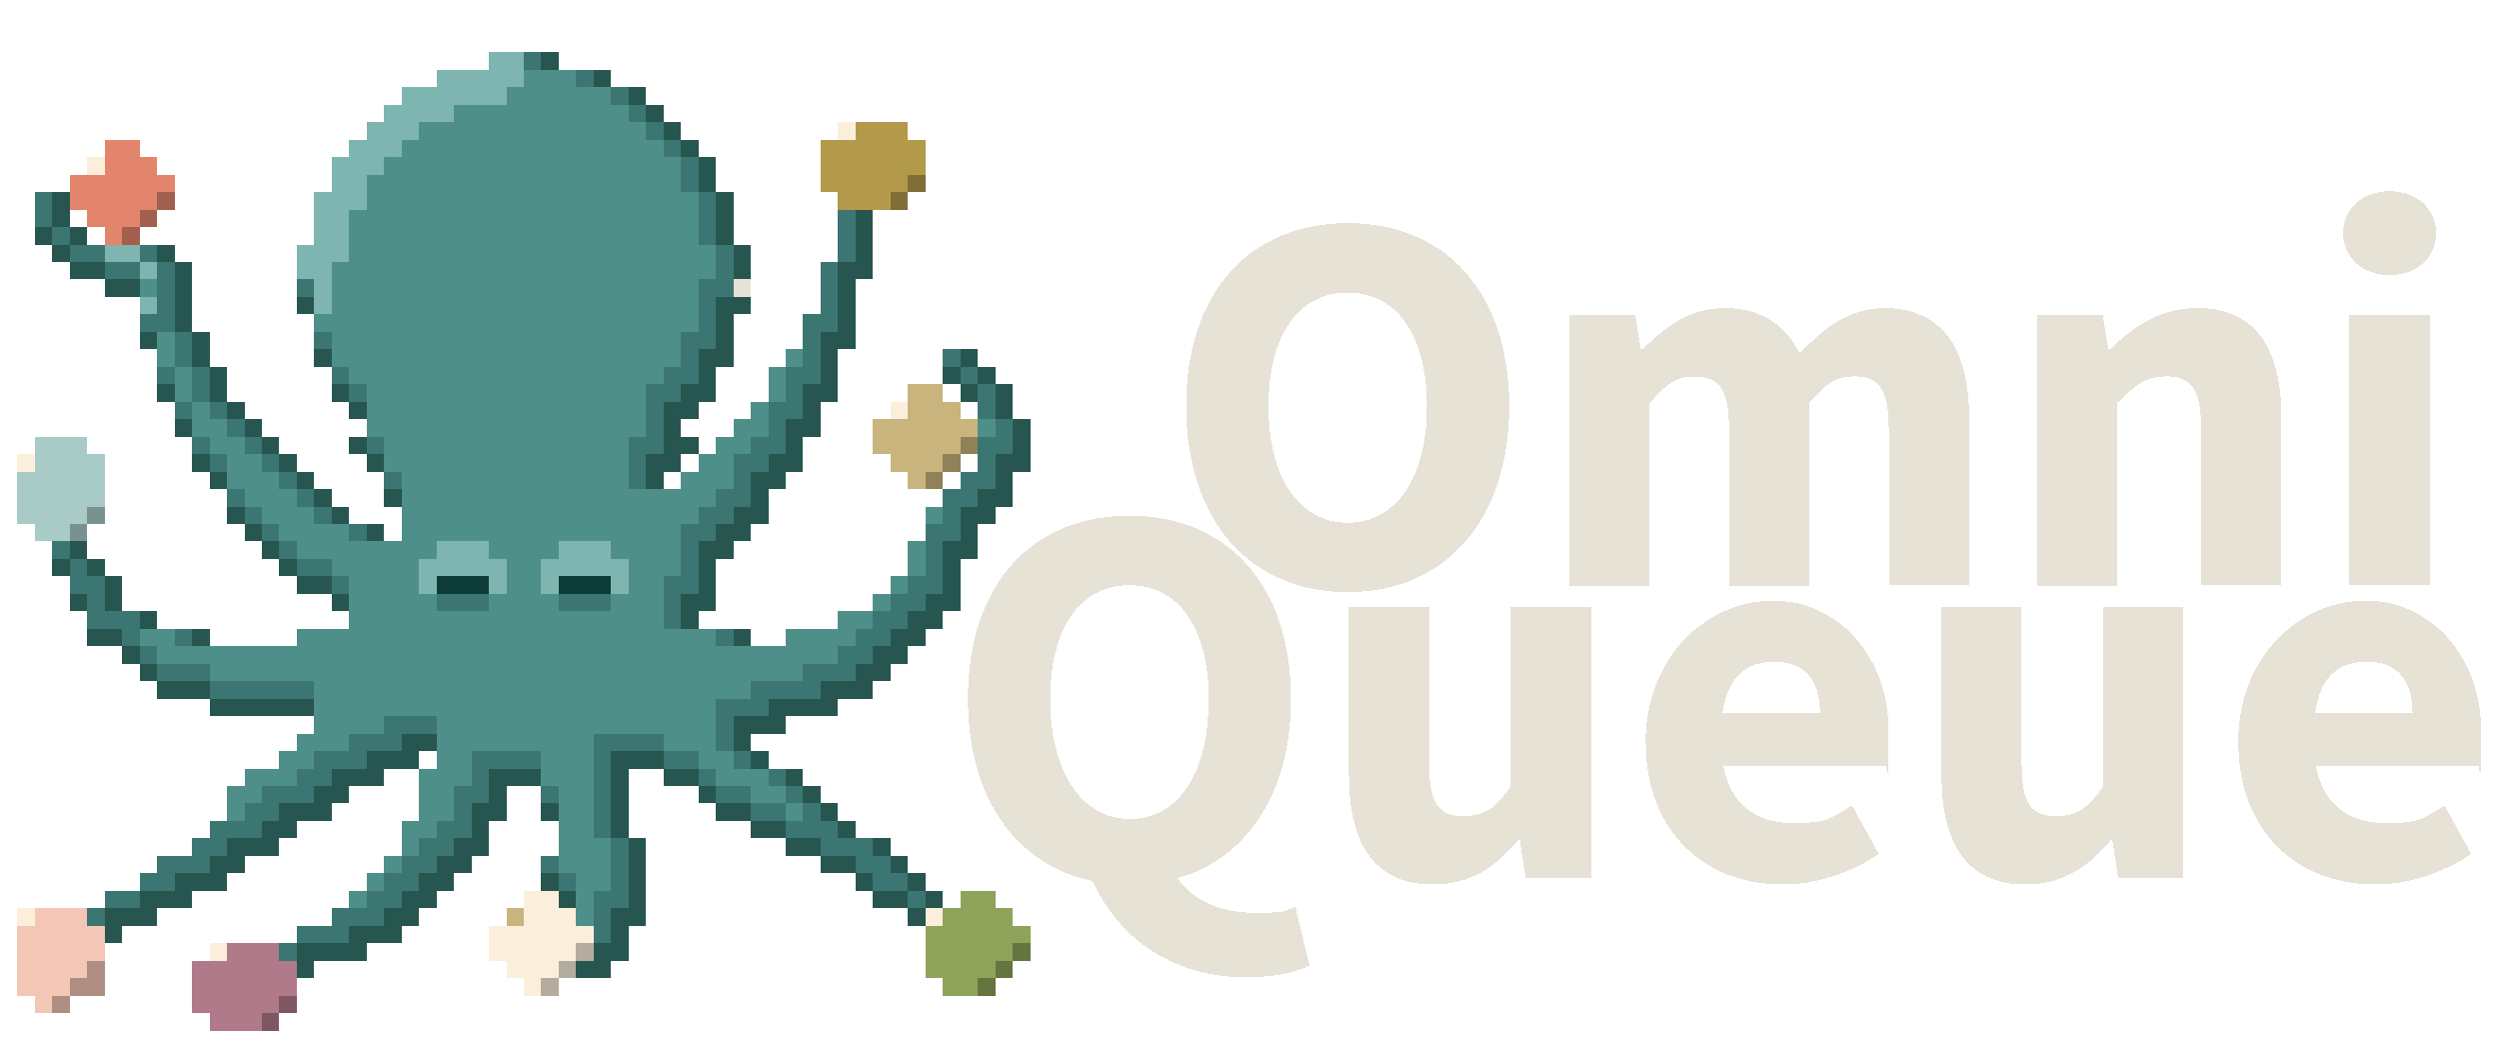
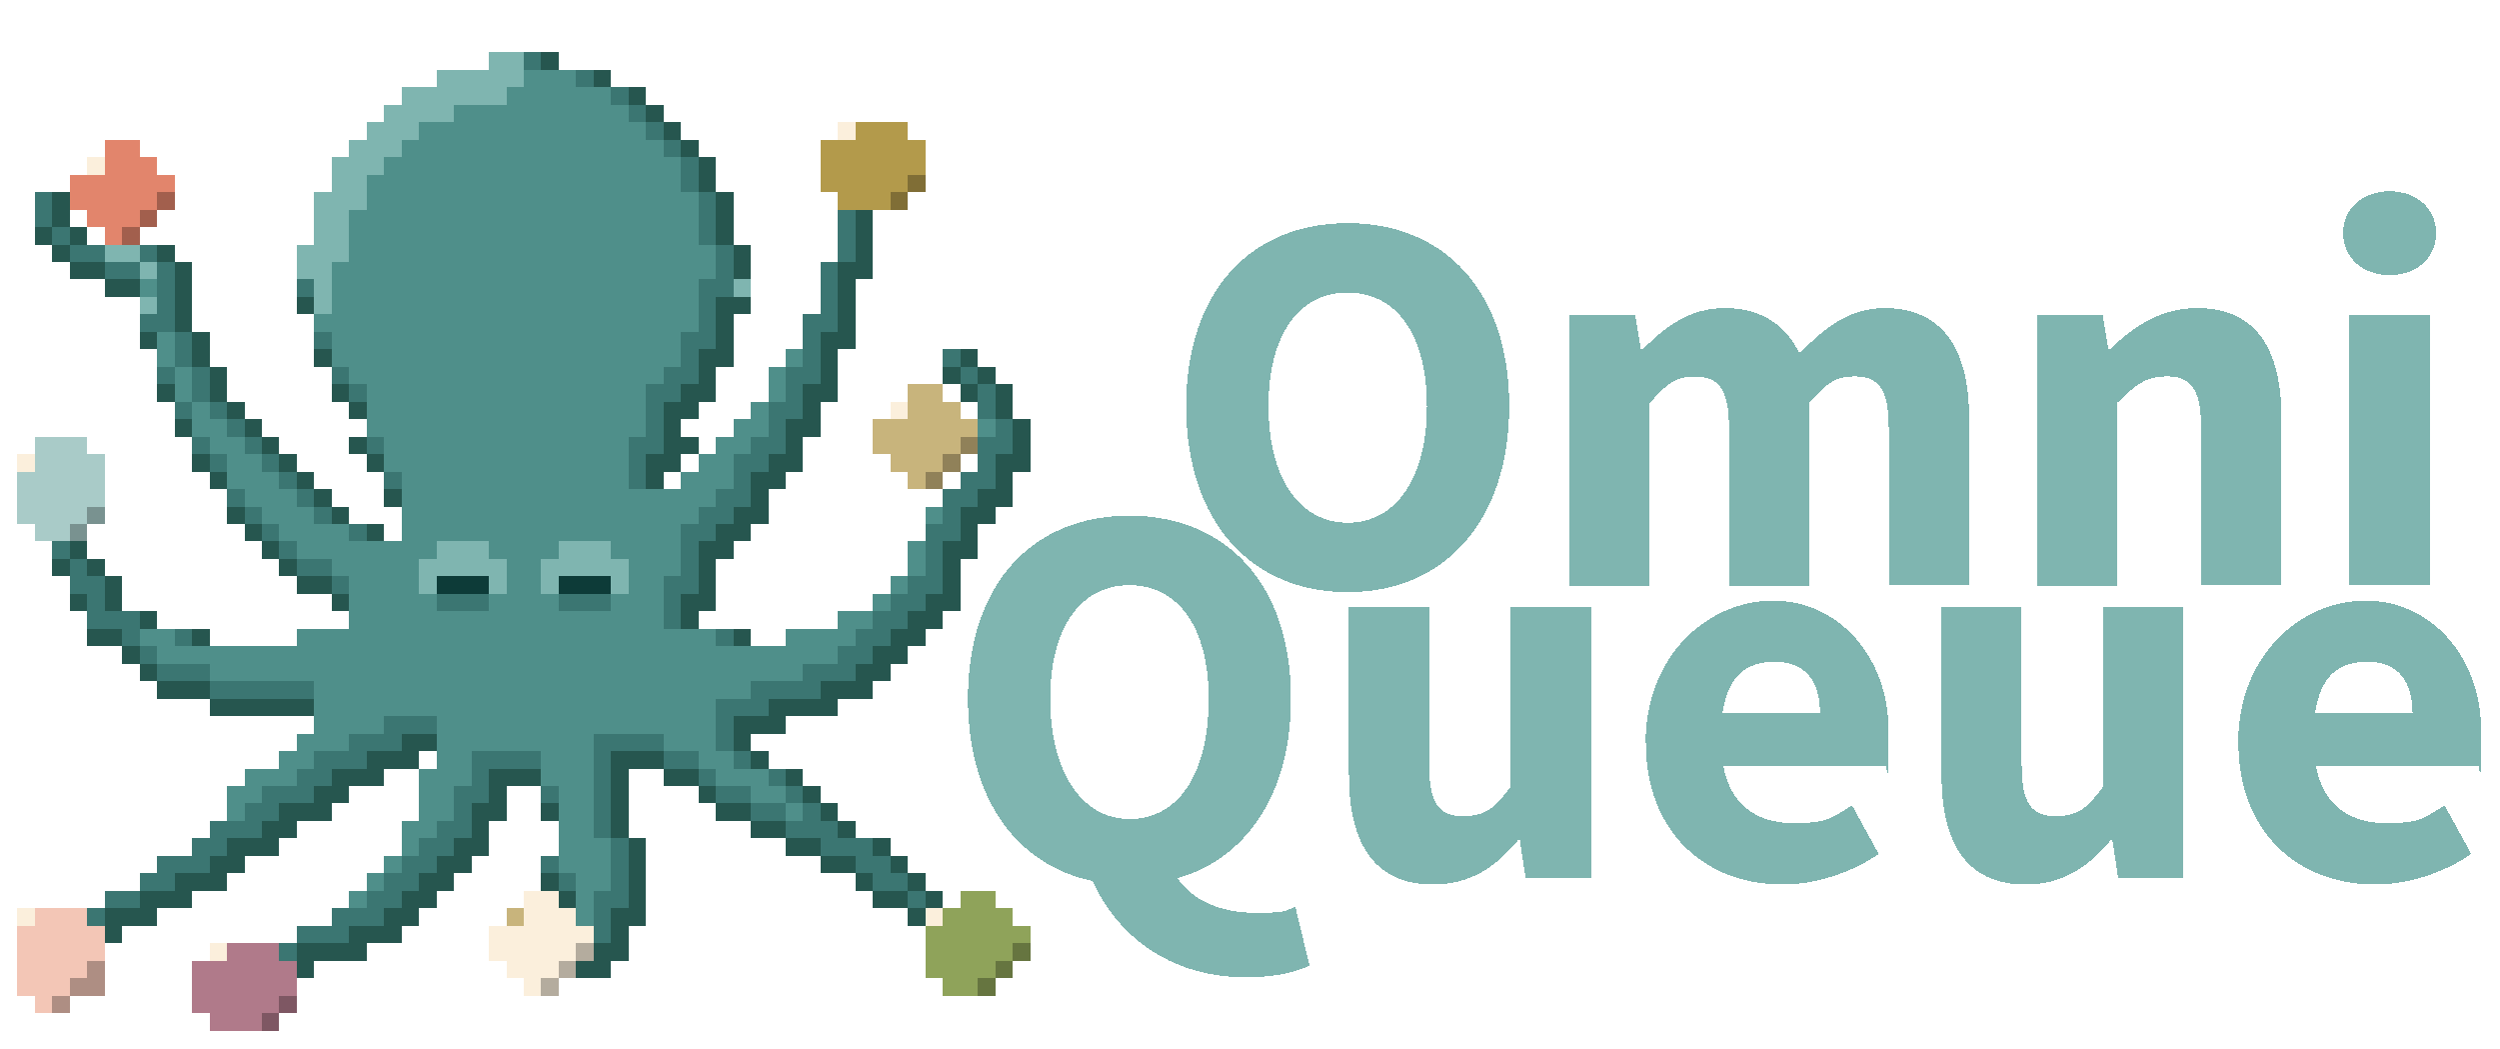
<svg xmlns="http://www.w3.org/2000/svg" version="1.1" viewBox="0 0 1145 480">
  <defs>
    <style>
      .cls-1 {
        fill: #f3c6b6;
      }

      .cls-2 {
        fill: #806e36;
      }

      .cls-3 {
        fill: #e2856c;
      }

      .cls-4 {
        fill: #908159;
      }

      .cls-5 {
        fill: #8fa35a;
      }

      .cls-6 {
        fill: #4f8f8a;
      }

      .cls-7 {
        fill: #b4ac9e;
      }

      .cls-8 {
        fill: #b07a8a;
      }

      .cls-9 {
        fill: #c8b47c;
      }

      .cls-10 {
        fill: #0d3b38;
      }

      .cls-11 {
        fill: #7fb5b0;
      }

      .cls-12 {
        fill: #b39a4b;
      }

      .cls-13 {
        fill: #a9cbc8;
      }

      .cls-14 {
        fill: #26564f;
      }

      .cls-15 {
        fill: #fbefdc;
      }

      .cls-16 {
        fill: #7e5763;
      }

      .cls-17 {
        fill: #667540;
      }

      .cls-18 {
        fill: #799290;
      }

      .cls-19 {
        fill: #a25f4d;
      }

      .cls-20 {
        fill: #3b7672;
      }

      .cls-21 {
-         fill: #e6e2d6;
+         fill: #7fb5b0;
      }

      .cls-22 {
        fill: #4f8f8a;
      }

      .cls-23 {
        fill: #ae8e83;
      }
    </style>
  </defs>
  <g>
    <g id="Layer_1" shape-rendering="crispEdges">
      <rect class="cls-11" x="224" y="24" width="16" height="8" />
      <rect class="cls-20" x="240" y="24" width="8" height="8" />
      <rect class="cls-14" x="248" y="24" width="8" height="8" />
      <rect class="cls-11" x="200" y="32" width="40" height="8" />
      <rect class="cls-6" x="240" y="32" width="24" height="8" />
      <rect class="cls-20" x="264" y="32" width="8" height="8" />
      <rect class="cls-14" x="272" y="32" width="8" height="8" />
      <rect class="cls-11" x="184" y="40" width="48" height="8" />
      <rect class="cls-6" x="232" y="40" width="48" height="8" />
      <rect class="cls-20" x="280" y="40" width="8" height="8" />
      <rect class="cls-14" x="288" y="40" width="8" height="8" />
      <rect class="cls-11" x="176" y="48" width="32" height="8" />
      <rect class="cls-6" x="208" y="48" width="80" height="8" />
      <rect class="cls-20" x="288" y="48" width="8" height="8" />
      <rect class="cls-14" x="296" y="48" width="8" height="8" />
      <rect class="cls-11" x="168" y="56" width="24" height="8" />
      <rect class="cls-6" x="192" y="56" width="104" height="8" />
      <rect class="cls-20" x="296" y="56" width="8" height="8" />
      <rect class="cls-14" x="304" y="56" width="8" height="8" />
      <rect class="cls-15" x="384" y="56" width="8" height="8" />
      <rect class="cls-12" x="392" y="56" width="24" height="8" />
      <rect class="cls-3" x="48" y="64" width="16" height="8" />
      <rect class="cls-11" x="160" y="64" width="24" height="8" />
      <rect class="cls-6" x="184" y="64" width="120" height="8" />
      <rect class="cls-20" x="304" y="64" width="8" height="8" />
      <rect class="cls-14" x="312" y="64" width="8" height="8" />
      <rect class="cls-12" x="376" y="64" width="48" height="8" />
      <rect class="cls-15" x="40" y="72" width="8" height="8" />
      <rect class="cls-3" x="48" y="72" width="24" height="8" />
      <rect class="cls-11" x="152" y="72" width="24" height="8" />
      <rect class="cls-6" x="176" y="72" width="136" height="8" />
      <rect class="cls-20" x="312" y="72" width="8" height="8" />
      <rect class="cls-14" x="320" y="72" width="8" height="8" />
      <rect class="cls-12" x="376" y="72" width="48" height="8" />
      <rect class="cls-3" x="32" y="80" width="48" height="8" />
      <rect class="cls-11" x="152" y="80" width="16" height="8" />
      <rect class="cls-6" x="168" y="80" width="144" height="8" />
      <rect class="cls-20" x="312" y="80" width="8" height="8" />
      <rect class="cls-14" x="320" y="80" width="8" height="8" />
      <rect class="cls-12" x="376" y="80" width="40" height="8" />
      <rect class="cls-2" x="416" y="80" width="8" height="8" />
      <rect class="cls-20" x="16" y="88" width="8" height="8" />
      <rect class="cls-14" x="24" y="88" width="8" height="8" />
      <rect class="cls-3" x="32" y="88" width="40" height="8" />
      <rect class="cls-19" x="72" y="88" width="8" height="8" />
      <rect class="cls-11" x="144" y="88" width="24" height="8" />
      <rect class="cls-6" x="168" y="88" width="152" height="8" />
      <rect class="cls-20" x="320" y="88" width="8" height="8" />
      <rect class="cls-14" x="328" y="88" width="8" height="8" />
      <rect class="cls-12" x="384" y="88" width="24" height="8" />
      <rect class="cls-2" x="408" y="88" width="8" height="8" />
      <rect class="cls-20" x="16" y="96" width="8" height="8" />
      <rect class="cls-14" x="24" y="96" width="8" height="8" />
      <rect class="cls-3" x="40" y="96" width="24" height="8" />
      <rect class="cls-19" x="64" y="96" width="8" height="8" />
      <rect class="cls-11" x="144" y="96" width="16" height="8" />
      <rect class="cls-6" x="160" y="96" width="160" height="8" />
      <rect class="cls-20" x="320" y="96" width="8" height="8" />
      <rect class="cls-14" x="328" y="96" width="8" height="8" />
      <rect class="cls-20" x="384" y="96" width="8" height="8" />
      <rect class="cls-14" x="392" y="96" width="8" height="8" />
      <rect class="cls-14" x="16" y="104" width="8" height="8" />
      <rect class="cls-20" x="24" y="104" width="8" height="8" />
      <rect class="cls-14" x="32" y="104" width="8" height="8" />
      <rect class="cls-3" x="48" y="104" width="8" height="8" />
      <rect class="cls-19" x="56" y="104" width="8" height="8" />
      <rect class="cls-11" x="144" y="104" width="16" height="8" />
      <rect class="cls-6" x="160" y="104" width="160" height="8" />
      <rect class="cls-20" x="320" y="104" width="8" height="8" />
      <rect class="cls-14" x="328" y="104" width="8" height="8" />
      <rect class="cls-20" x="384" y="104" width="8" height="8" />
      <rect class="cls-14" x="392" y="104" width="8" height="8" />
      <rect class="cls-14" x="24" y="112" width="8" height="8" />
      <rect class="cls-20" x="32" y="112" width="16" height="8" />
      <rect class="cls-11" x="48" y="112" width="16" height="8" />
      <rect class="cls-20" x="64" y="112" width="8" height="8" />
      <rect class="cls-14" x="72" y="112" width="8" height="8" />
      <rect class="cls-11" x="136" y="112" width="24" height="8" />
      <rect class="cls-22" x="160" y="112" width="168" height="8" />
      <rect class="cls-20" x="328" y="112" width="8" height="8" />
      <rect class="cls-14" x="336" y="112" width="8" height="8" />
      <rect class="cls-20" x="384" y="112" width="8" height="8" />
      <rect class="cls-14" x="392" y="112" width="8" height="8" />
      <rect class="cls-14" x="32" y="120" width="16" height="8" />
      <rect class="cls-20" x="48" y="120" width="16" height="8" />
      <rect class="cls-11" x="64" y="120" width="8" height="8" />
      <rect class="cls-20" x="72" y="120" width="8" height="8" />
      <rect class="cls-14" x="80" y="120" width="8" height="8" />
      <rect class="cls-11" x="136" y="120" width="16" height="8" />
      <rect class="cls-6" x="152" y="120" width="176" height="8" />
      <rect class="cls-20" x="328" y="120" width="8" height="8" />
      <rect class="cls-14" x="336" y="120" width="8" height="8" />
      <rect class="cls-20" x="376" y="120" width="8" height="8" />
      <rect class="cls-14" x="384" y="120" width="16" height="8" />
      <rect class="cls-14" x="48" y="128" width="16" height="8" />
      <rect class="cls-6" x="64" y="128" width="8" height="8" />
      <rect class="cls-20" x="72" y="128" width="8" height="8" />
      <rect class="cls-14" x="80" y="128" width="8" height="8" />
      <rect class="cls-20" x="136" y="128" width="8" height="8" />
      <rect class="cls-11" x="144" y="128" width="8" height="8" />
      <rect class="cls-6" x="152" y="128" width="168" height="8" />
      <rect class="cls-20" x="320" y="128" width="16" height="8" />
      <rect class="cls-21" x="336" y="128" width="8" height="8" />
      <rect class="cls-20" x="376" y="128" width="8" height="8" />
      <rect class="cls-14" x="384" y="128" width="8" height="8" />
      <rect class="cls-11" x="64" y="136" width="8" height="8" />
      <rect class="cls-20" x="72" y="136" width="8" height="8" />
      <rect class="cls-14" x="80" y="136" width="8" height="8" />
      <rect class="cls-14" x="136" y="136" width="8" height="8" />
      <rect class="cls-11" x="144" y="136" width="8" height="8" />
      <rect class="cls-6" x="152" y="136" width="168" height="8" />
      <rect class="cls-20" x="320" y="136" width="8" height="8" />
      <rect class="cls-14" x="328" y="136" width="16" height="8" />
      <rect class="cls-20" x="376" y="136" width="8" height="8" />
      <rect class="cls-14" x="384" y="136" width="8" height="8" />
      <rect class="cls-20" x="64" y="144" width="16" height="8" />
      <rect class="cls-14" x="80" y="144" width="8" height="8" />
      <rect class="cls-6" x="144" y="144" width="176" height="8" />
      <rect class="cls-20" x="320" y="144" width="8" height="8" />
      <rect class="cls-14" x="328" y="144" width="8" height="8" />
      <rect class="cls-20" x="368" y="144" width="16" height="8" />
      <rect class="cls-14" x="384" y="144" width="8" height="8" />
      <rect class="cls-14" x="64" y="152" width="8" height="8" />
      <rect class="cls-6" x="72" y="152" width="8" height="8" />
      <rect class="cls-20" x="80" y="152" width="8" height="8" />
      <rect class="cls-14" x="88" y="152" width="8" height="8" />
      <rect class="cls-20" x="144" y="152" width="8" height="8" />
      <rect class="cls-6" x="152" y="152" width="160" height="8" />
      <rect class="cls-20" x="312" y="152" width="16" height="8" />
      <rect class="cls-14" x="328" y="152" width="8" height="8" />
      <rect class="cls-20" x="368" y="152" width="8" height="8" />
      <rect class="cls-14" x="376" y="152" width="16" height="8" />
      <rect class="cls-6" x="72" y="160" width="8" height="8" />
      <rect class="cls-20" x="80" y="160" width="8" height="8" />
      <rect class="cls-14" x="88" y="160" width="8" height="8" />
      <rect class="cls-14" x="144" y="160" width="8" height="8" />
      <rect class="cls-6" x="152" y="160" width="160" height="8" />
      <rect class="cls-20" x="312" y="160" width="8" height="8" />
      <rect class="cls-14" x="320" y="160" width="16" height="8" />
      <rect class="cls-6" x="360" y="160" width="8" height="8" />
      <rect class="cls-20" x="368" y="160" width="8" height="8" />
      <rect class="cls-14" x="376" y="160" width="8" height="8" />
      <rect class="cls-20" x="432" y="160" width="8" height="8" />
      <rect class="cls-14" x="440" y="160" width="8" height="8" />
      <rect class="cls-20" x="72" y="168" width="8" height="8" />
      <rect class="cls-6" x="80" y="168" width="8" height="8" />
      <rect class="cls-20" x="88" y="168" width="8" height="8" />
      <rect class="cls-14" x="96" y="168" width="8" height="8" />
      <rect class="cls-20" x="152" y="168" width="8" height="8" />
      <rect class="cls-6" x="160" y="168" width="144" height="8" />
      <rect class="cls-20" x="304" y="168" width="16" height="8" />
      <rect class="cls-14" x="320" y="168" width="8" height="8" />
      <rect class="cls-6" x="352" y="168" width="8" height="8" />
      <rect class="cls-20" x="360" y="168" width="16" height="8" />
      <rect class="cls-14" x="376" y="168" width="8" height="8" />
      <rect class="cls-14" x="432" y="168" width="8" height="8" />
      <rect class="cls-20" x="440" y="168" width="8" height="8" />
      <rect class="cls-14" x="448" y="168" width="8" height="8" />
      <rect class="cls-14" x="72" y="176" width="8" height="8" />
      <rect class="cls-6" x="80" y="176" width="8" height="8" />
      <rect class="cls-20" x="88" y="176" width="8" height="8" />
      <rect class="cls-14" x="96" y="176" width="8" height="8" />
      <rect class="cls-14" x="152" y="176" width="8" height="8" />
      <rect class="cls-20" x="160" y="176" width="8" height="8" />
      <rect class="cls-6" x="168" y="176" width="128" height="8" />
      <rect class="cls-20" x="296" y="176" width="16" height="8" />
      <rect class="cls-14" x="312" y="176" width="16" height="8" />
      <rect class="cls-6" x="352" y="176" width="8" height="8" />
      <rect class="cls-20" x="360" y="176" width="8" height="8" />
      <rect class="cls-14" x="368" y="176" width="16" height="8" />
      <rect class="cls-9" x="416" y="176" width="16" height="8" />
      <rect class="cls-14" x="440" y="176" width="8" height="8" />
      <rect class="cls-20" x="448" y="176" width="8" height="8" />
      <rect class="cls-14" x="456" y="176" width="8" height="8" />
      <rect class="cls-20" x="80" y="184" width="8" height="8" />
      <rect class="cls-6" x="88" y="184" width="8" height="8" />
      <rect class="cls-20" x="96" y="184" width="8" height="8" />
      <rect class="cls-14" x="104" y="184" width="8" height="8" />
      <rect class="cls-14" x="160" y="184" width="8" height="8" />
      <rect class="cls-6" x="168" y="184" width="128" height="8" />
      <rect class="cls-20" x="296" y="184" width="8" height="8" />
      <rect class="cls-14" x="304" y="184" width="16" height="8" />
      <rect class="cls-6" x="344" y="184" width="8" height="8" />
      <rect class="cls-20" x="352" y="184" width="16" height="8" />
      <rect class="cls-14" x="368" y="184" width="8" height="8" />
      <rect class="cls-15" x="408" y="184" width="8" height="8" />
      <rect class="cls-9" x="416" y="184" width="24" height="8" />
      <rect class="cls-20" x="448" y="184" width="8" height="8" />
      <rect class="cls-14" x="456" y="184" width="8" height="8" />
      <rect class="cls-14" x="80" y="192" width="8" height="8" />
      <rect class="cls-6" x="88" y="192" width="16" height="8" />
      <rect class="cls-20" x="104" y="192" width="8" height="8" />
      <rect class="cls-14" x="112" y="192" width="8" height="8" />
      <rect class="cls-6" x="168" y="192" width="128" height="8" />
      <rect class="cls-20" x="296" y="192" width="8" height="8" />
      <rect class="cls-14" x="304" y="192" width="8" height="8" />
      <rect class="cls-6" x="336" y="192" width="16" height="8" />
      <rect class="cls-20" x="352" y="192" width="8" height="8" />
      <rect class="cls-14" x="360" y="192" width="16" height="8" />
      <rect class="cls-9" x="400" y="192" width="48" height="8" />
      <rect class="cls-6" x="448" y="192" width="8" height="8" />
      <rect class="cls-20" x="456" y="192" width="8" height="8" />
      <rect class="cls-14" x="464" y="192" width="8" height="8" />
      <rect class="cls-13" x="16" y="200" width="24" height="8" />
      <rect class="cls-20" x="88" y="200" width="8" height="8" />
      <rect class="cls-6" x="96" y="200" width="16" height="8" />
      <rect class="cls-20" x="112" y="200" width="8" height="8" />
      <rect class="cls-14" x="120" y="200" width="8" height="8" />
      <rect class="cls-14" x="160" y="200" width="8" height="8" />
      <rect class="cls-20" x="168" y="200" width="8" height="8" />
      <rect class="cls-6" x="176" y="200" width="112" height="8" />
      <rect class="cls-20" x="288" y="200" width="16" height="8" />
      <rect class="cls-14" x="304" y="200" width="16" height="8" />
      <rect class="cls-6" x="328" y="200" width="16" height="8" />
      <rect class="cls-20" x="344" y="200" width="16" height="8" />
      <rect class="cls-14" x="360" y="200" width="8" height="8" />
      <rect class="cls-9" x="400" y="200" width="40" height="8" />
      <rect class="cls-4" x="440" y="200" width="8" height="8" />
      <rect class="cls-20" x="448" y="200" width="16" height="8" />
      <rect class="cls-14" x="464" y="200" width="8" height="8" />
      <rect class="cls-15" x="8" y="208" width="8" height="8" />
      <rect class="cls-13" x="16" y="208" width="32" height="8" />
      <rect class="cls-14" x="88" y="208" width="8" height="8" />
      <rect class="cls-20" x="96" y="208" width="8" height="8" />
      <rect class="cls-6" x="104" y="208" width="16" height="8" />
      <rect class="cls-20" x="120" y="208" width="8" height="8" />
      <rect class="cls-14" x="128" y="208" width="8" height="8" />
      <rect class="cls-14" x="168" y="208" width="8" height="8" />
      <rect class="cls-6" x="176" y="208" width="112" height="8" />
      <rect class="cls-20" x="288" y="208" width="8" height="8" />
      <rect class="cls-14" x="296" y="208" width="16" height="8" />
      <rect class="cls-6" x="320" y="208" width="16" height="8" />
      <rect class="cls-20" x="336" y="208" width="16" height="8" />
      <rect class="cls-14" x="352" y="208" width="16" height="8" />
      <rect class="cls-9" x="408" y="208" width="24" height="8" />
      <rect class="cls-4" x="432" y="208" width="8" height="8" />
      <rect class="cls-20" x="448" y="208" width="8" height="8" />
      <rect class="cls-14" x="456" y="208" width="16" height="8" />
      <rect class="cls-13" x="8" y="216" width="40" height="8" />
      <rect class="cls-14" x="96" y="216" width="8" height="8" />
      <rect class="cls-6" x="104" y="216" width="24" height="8" />
      <rect class="cls-20" x="128" y="216" width="8" height="8" />
      <rect class="cls-14" x="136" y="216" width="8" height="8" />
      <rect class="cls-20" x="176" y="216" width="8" height="8" />
      <rect class="cls-6" x="184" y="216" width="104" height="8" />
      <rect class="cls-20" x="288" y="216" width="8" height="8" />
      <rect class="cls-14" x="296" y="216" width="8" height="8" />
      <rect class="cls-6" x="312" y="216" width="24" height="8" />
      <rect class="cls-20" x="336" y="216" width="8" height="8" />
      <rect class="cls-14" x="344" y="216" width="16" height="8" />
      <rect class="cls-9" x="416" y="216" width="8" height="8" />
      <rect class="cls-4" x="424" y="216" width="8" height="8" />
      <rect class="cls-20" x="440" y="216" width="16" height="8" />
      <rect class="cls-14" x="456" y="216" width="8" height="8" />
      <rect class="cls-13" x="8" y="224" width="40" height="8" />
      <rect class="cls-20" x="104" y="224" width="8" height="8" />
      <rect class="cls-6" x="112" y="224" width="24" height="8" />
      <rect class="cls-20" x="136" y="224" width="8" height="8" />
      <rect class="cls-14" x="144" y="224" width="8" height="8" />
      <rect class="cls-14" x="176" y="224" width="8" height="8" />
      <rect class="cls-6" x="184" y="224" width="144" height="8" />
      <rect class="cls-20" x="328" y="224" width="16" height="8" />
      <rect class="cls-14" x="344" y="224" width="8" height="8" />
      <rect class="cls-20" x="432" y="224" width="16" height="8" />
      <rect class="cls-14" x="448" y="224" width="16" height="8" />
      <rect class="cls-13" x="8" y="232" width="32" height="8" />
      <rect class="cls-18" x="40" y="232" width="8" height="8" />
      <rect class="cls-14" x="104" y="232" width="8" height="8" />
      <rect class="cls-20" x="112" y="232" width="8" height="8" />
      <rect class="cls-6" x="120" y="232" width="24" height="8" />
      <rect class="cls-20" x="144" y="232" width="8" height="8" />
      <rect class="cls-14" x="152" y="232" width="8" height="8" />
      <rect class="cls-6" x="184" y="232" width="136" height="8" />
      <rect class="cls-20" x="320" y="232" width="16" height="8" />
      <rect class="cls-14" x="336" y="232" width="16" height="8" />
      <rect class="cls-6" x="424" y="232" width="8" height="8" />
      <rect class="cls-20" x="432" y="232" width="8" height="8" />
      <rect class="cls-14" x="440" y="232" width="16" height="8" />
      <rect class="cls-13" x="16" y="240" width="16" height="8" />
      <rect class="cls-18" x="32" y="240" width="8" height="8" />
      <rect class="cls-14" x="112" y="240" width="8" height="8" />
      <rect class="cls-20" x="120" y="240" width="8" height="8" />
      <rect class="cls-6" x="128" y="240" width="32" height="8" />
      <rect class="cls-20" x="160" y="240" width="8" height="8" />
      <rect class="cls-14" x="168" y="240" width="8" height="8" />
      <rect class="cls-6" x="184" y="240" width="128" height="8" />
      <rect class="cls-20" x="312" y="240" width="16" height="8" />
      <rect class="cls-14" x="328" y="240" width="16" height="8" />
      <rect class="cls-20" x="424" y="240" width="16" height="8" />
      <rect class="cls-14" x="440" y="240" width="8" height="8" />
      <rect class="cls-20" x="24" y="248" width="8" height="8" />
      <rect class="cls-14" x="32" y="248" width="8" height="8" />
      <rect class="cls-14" x="120" y="248" width="8" height="8" />
      <rect class="cls-20" x="128" y="248" width="8" height="8" />
      <rect class="cls-6" x="136" y="248" width="64" height="8" />
      <rect class="cls-11" x="200" y="248" width="24" height="8" />
      <rect class="cls-6" x="224" y="248" width="32" height="8" />
      <rect class="cls-11" x="256" y="248" width="24" height="8" />
      <rect class="cls-6" x="280" y="248" width="32" height="8" />
      <rect class="cls-20" x="312" y="248" width="8" height="8" />
      <rect class="cls-14" x="320" y="248" width="16" height="8" />
      <rect class="cls-6" x="416" y="248" width="8" height="8" />
      <rect class="cls-20" x="424" y="248" width="8" height="8" />
      <rect class="cls-14" x="432" y="248" width="16" height="8" />
      <rect class="cls-14" x="24" y="256" width="8" height="8" />
      <rect class="cls-20" x="32" y="256" width="8" height="8" />
      <rect class="cls-14" x="40" y="256" width="8" height="8" />
      <rect class="cls-14" x="128" y="256" width="8" height="8" />
      <rect class="cls-20" x="136" y="256" width="16" height="8" />
      <rect class="cls-6" x="152" y="256" width="40" height="8" />
      <rect class="cls-11" x="192" y="256" width="40" height="8" />
      <rect class="cls-6" x="232" y="256" width="16" height="8" />
      <rect class="cls-11" x="248" y="256" width="40" height="8" />
      <rect class="cls-6" x="288" y="256" width="24" height="8" />
      <rect class="cls-20" x="312" y="256" width="8" height="8" />
      <rect class="cls-14" x="320" y="256" width="8" height="8" />
      <rect class="cls-6" x="416" y="256" width="8" height="8" />
      <rect class="cls-20" x="424" y="256" width="8" height="8" />
      <rect class="cls-14" x="432" y="256" width="8" height="8" />
      <rect class="cls-20" x="32" y="264" width="16" height="8" />
      <rect class="cls-14" x="48" y="264" width="8" height="8" />
      <rect class="cls-14" x="136" y="264" width="16" height="8" />
      <rect class="cls-20" x="152" y="264" width="8" height="8" />
      <rect class="cls-6" x="160" y="264" width="32" height="8" />
      <rect class="cls-11" x="192" y="264" width="8" height="8" />
      <rect class="cls-10" x="200" y="264" width="24" height="8" />
      <rect class="cls-11" x="224" y="264" width="8" height="8" />
      <rect class="cls-6" x="232" y="264" width="16" height="8" />
      <rect class="cls-11" x="248" y="264" width="8" height="8" />
      <rect class="cls-10" x="256" y="264" width="24" height="8" />
      <rect class="cls-11" x="280" y="264" width="8" height="8" />
      <rect class="cls-6" x="288" y="264" width="16" height="8" />
      <rect class="cls-20" x="304" y="264" width="16" height="8" />
      <rect class="cls-14" x="320" y="264" width="8" height="8" />
      <rect class="cls-6" x="408" y="264" width="8" height="8" />
      <rect class="cls-20" x="416" y="264" width="16" height="8" />
      <rect class="cls-14" x="432" y="264" width="8" height="8" />
      <rect class="cls-14" x="32" y="272" width="8" height="8" />
      <rect class="cls-20" x="40" y="272" width="8" height="8" />
      <rect class="cls-14" x="48" y="272" width="8" height="8" />
      <rect class="cls-14" x="152" y="272" width="8" height="8" />
      <rect class="cls-6" x="160" y="272" width="40" height="8" />
      <rect class="cls-20" x="200" y="272" width="24" height="8" />
      <rect class="cls-6" x="224" y="272" width="32" height="8" />
      <rect class="cls-20" x="256" y="272" width="24" height="8" />
      <rect class="cls-6" x="280" y="272" width="24" height="8" />
      <rect class="cls-20" x="304" y="272" width="8" height="8" />
      <rect class="cls-14" x="312" y="272" width="16" height="8" />
      <rect class="cls-6" x="400" y="272" width="8" height="8" />
      <rect class="cls-20" x="408" y="272" width="16" height="8" />
      <rect class="cls-14" x="424" y="272" width="16" height="8" />
      <rect class="cls-20" x="40" y="280" width="24" height="8" />
      <rect class="cls-14" x="64" y="280" width="8" height="8" />
      <rect class="cls-6" x="160" y="280" width="144" height="8" />
      <rect class="cls-20" x="304" y="280" width="8" height="8" />
      <rect class="cls-14" x="312" y="280" width="8" height="8" />
      <rect class="cls-6" x="384" y="280" width="16" height="8" />
      <rect class="cls-20" x="400" y="280" width="16" height="8" />
      <rect class="cls-14" x="416" y="280" width="16" height="8" />
      <rect class="cls-14" x="40" y="288" width="16" height="8" />
      <rect class="cls-20" x="56" y="288" width="8" height="8" />
      <rect class="cls-6" x="64" y="288" width="16" height="8" />
      <rect class="cls-20" x="80" y="288" width="8" height="8" />
      <rect class="cls-14" x="88" y="288" width="8" height="8" />
      <rect class="cls-6" x="136" y="288" width="192" height="8" />
      <rect class="cls-20" x="328" y="288" width="8" height="8" />
      <rect class="cls-14" x="336" y="288" width="8" height="8" />
      <rect class="cls-6" x="360" y="288" width="32" height="8" />
      <rect class="cls-20" x="392" y="288" width="16" height="8" />
      <rect class="cls-14" x="408" y="288" width="16" height="8" />
      <rect class="cls-14" x="56" y="296" width="8" height="8" />
      <rect class="cls-20" x="64" y="296" width="8" height="8" />
      <rect class="cls-6" x="72" y="296" width="312" height="8" />
      <rect class="cls-20" x="384" y="296" width="16" height="8" />
      <rect class="cls-14" x="400" y="296" width="16" height="8" />
      <rect class="cls-14" x="64" y="304" width="8" height="8" />
      <rect class="cls-20" x="72" y="304" width="24" height="8" />
      <rect class="cls-6" x="96" y="304" width="272" height="8" />
      <rect class="cls-20" x="368" y="304" width="24" height="8" />
      <rect class="cls-14" x="392" y="304" width="16" height="8" />
      <rect class="cls-14" x="72" y="312" width="24" height="8" />
      <rect class="cls-20" x="96" y="312" width="48" height="8" />
      <rect class="cls-6" x="144" y="312" width="200" height="8" />
      <rect class="cls-20" x="344" y="312" width="32" height="8" />
      <rect class="cls-14" x="376" y="312" width="24" height="8" />
      <rect class="cls-14" x="96" y="320" width="48" height="8" />
      <rect class="cls-6" x="144" y="320" width="184" height="8" />
      <rect class="cls-20" x="328" y="320" width="24" height="8" />
      <rect class="cls-14" x="352" y="320" width="32" height="8" />
      <rect class="cls-6" x="144" y="328" width="32" height="8" />
      <rect class="cls-20" x="176" y="328" width="24" height="8" />
      <rect class="cls-6" x="200" y="328" width="128" height="8" />
      <rect class="cls-20" x="328" y="328" width="8" height="8" />
      <rect class="cls-14" x="336" y="328" width="24" height="8" />
      <rect class="cls-6" x="136" y="336" width="24" height="8" />
      <rect class="cls-20" x="160" y="336" width="24" height="8" />
      <rect class="cls-14" x="184" y="336" width="16" height="8" />
      <rect class="cls-6" x="200" y="336" width="72" height="8" />
      <rect class="cls-20" x="272" y="336" width="32" height="8" />
      <rect class="cls-6" x="304" y="336" width="24" height="8" />
      <rect class="cls-20" x="328" y="336" width="8" height="8" />
      <rect class="cls-14" x="336" y="336" width="8" height="8" />
      <rect class="cls-6" x="128" y="344" width="16" height="8" />
      <rect class="cls-20" x="144" y="344" width="24" height="8" />
      <rect class="cls-14" x="168" y="344" width="24" height="8" />
      <rect class="cls-6" x="200" y="344" width="16" height="8" />
      <rect class="cls-20" x="216" y="344" width="32" height="8" />
      <rect class="cls-6" x="248" y="344" width="24" height="8" />
      <rect class="cls-20" x="272" y="344" width="8" height="8" />
      <rect class="cls-14" x="280" y="344" width="24" height="8" />
      <rect class="cls-20" x="304" y="344" width="16" height="8" />
      <rect class="cls-6" x="320" y="344" width="16" height="8" />
      <rect class="cls-20" x="336" y="344" width="8" height="8" />
      <rect class="cls-14" x="344" y="344" width="8" height="8" />
      <rect class="cls-6" x="112" y="352" width="24" height="8" />
      <rect class="cls-20" x="136" y="352" width="16" height="8" />
      <rect class="cls-14" x="152" y="352" width="24" height="8" />
      <rect class="cls-6" x="192" y="352" width="24" height="8" />
      <rect class="cls-20" x="216" y="352" width="8" height="8" />
      <rect class="cls-14" x="224" y="352" width="24" height="8" />
      <rect class="cls-6" x="248" y="352" width="24" height="8" />
      <rect class="cls-20" x="272" y="352" width="8" height="8" />
      <rect class="cls-14" x="280" y="352" width="8" height="8" />
      <rect class="cls-14" x="304" y="352" width="16" height="8" />
      <rect class="cls-20" x="320" y="352" width="8" height="8" />
      <rect class="cls-6" x="328" y="352" width="24" height="8" />
      <rect class="cls-20" x="352" y="352" width="8" height="8" />
      <rect class="cls-14" x="360" y="352" width="8" height="8" />
      <rect class="cls-6" x="104" y="360" width="16" height="8" />
      <rect class="cls-20" x="120" y="360" width="24" height="8" />
      <rect class="cls-14" x="144" y="360" width="16" height="8" />
      <rect class="cls-6" x="192" y="360" width="16" height="8" />
      <rect class="cls-20" x="208" y="360" width="16" height="8" />
      <rect class="cls-14" x="224" y="360" width="8" height="8" />
      <rect class="cls-20" x="248" y="360" width="8" height="8" />
      <rect class="cls-6" x="256" y="360" width="16" height="8" />
      <rect class="cls-20" x="272" y="360" width="8" height="8" />
      <rect class="cls-14" x="280" y="360" width="8" height="8" />
      <rect class="cls-14" x="320" y="360" width="8" height="8" />
      <rect class="cls-20" x="328" y="360" width="16" height="8" />
      <rect class="cls-6" x="344" y="360" width="16" height="8" />
      <rect class="cls-20" x="360" y="360" width="8" height="8" />
      <rect class="cls-14" x="368" y="360" width="8" height="8" />
      <rect class="cls-6" x="104" y="368" width="8" height="8" />
      <rect class="cls-20" x="112" y="368" width="16" height="8" />
      <rect class="cls-14" x="128" y="368" width="24" height="8" />
      <rect class="cls-6" x="192" y="368" width="16" height="8" />
      <rect class="cls-20" x="208" y="368" width="8" height="8" />
      <rect class="cls-14" x="216" y="368" width="16" height="8" />
      <rect class="cls-14" x="248" y="368" width="8" height="8" />
      <rect class="cls-6" x="256" y="368" width="16" height="8" />
      <rect class="cls-20" x="272" y="368" width="8" height="8" />
      <rect class="cls-14" x="280" y="368" width="8" height="8" />
      <rect class="cls-14" x="328" y="368" width="16" height="8" />
      <rect class="cls-20" x="344" y="368" width="16" height="8" />
      <rect class="cls-6" x="360" y="368" width="8" height="8" />
      <rect class="cls-20" x="368" y="368" width="8" height="8" />
      <rect class="cls-14" x="376" y="368" width="8" height="8" />
      <rect class="cls-20" x="96" y="376" width="24" height="8" />
      <rect class="cls-14" x="120" y="376" width="16" height="8" />
      <rect class="cls-6" x="184" y="376" width="16" height="8" />
      <rect class="cls-20" x="200" y="376" width="16" height="8" />
      <rect class="cls-14" x="216" y="376" width="8" height="8" />
      <rect class="cls-6" x="256" y="376" width="16" height="8" />
      <rect class="cls-20" x="272" y="376" width="8" height="8" />
      <rect class="cls-14" x="280" y="376" width="8" height="8" />
      <rect class="cls-14" x="344" y="376" width="16" height="8" />
      <rect class="cls-20" x="360" y="376" width="24" height="8" />
      <rect class="cls-14" x="384" y="376" width="8" height="8" />
      <rect class="cls-20" x="88" y="384" width="16" height="8" />
      <rect class="cls-14" x="104" y="384" width="24" height="8" />
      <rect class="cls-6" x="184" y="384" width="8" height="8" />
      <rect class="cls-20" x="192" y="384" width="16" height="8" />
      <rect class="cls-14" x="208" y="384" width="16" height="8" />
      <rect class="cls-6" x="256" y="384" width="24" height="8" />
      <rect class="cls-20" x="280" y="384" width="8" height="8" />
      <rect class="cls-14" x="288" y="384" width="8" height="8" />
      <rect class="cls-14" x="360" y="384" width="16" height="8" />
      <rect class="cls-20" x="376" y="384" width="24" height="8" />
      <rect class="cls-14" x="400" y="384" width="8" height="8" />
      <rect class="cls-20" x="72" y="392" width="24" height="8" />
      <rect class="cls-14" x="96" y="392" width="16" height="8" />
      <rect class="cls-6" x="176" y="392" width="8" height="8" />
      <rect class="cls-20" x="184" y="392" width="16" height="8" />
      <rect class="cls-14" x="200" y="392" width="16" height="8" />
      <rect class="cls-20" x="248" y="392" width="8" height="8" />
      <rect class="cls-6" x="256" y="392" width="24" height="8" />
      <rect class="cls-20" x="280" y="392" width="8" height="8" />
      <rect class="cls-14" x="288" y="392" width="8" height="8" />
      <rect class="cls-14" x="376" y="392" width="16" height="8" />
      <rect class="cls-20" x="392" y="392" width="16" height="8" />
      <rect class="cls-14" x="408" y="392" width="8" height="8" />
      <rect class="cls-20" x="64" y="400" width="16" height="8" />
      <rect class="cls-14" x="80" y="400" width="24" height="8" />
      <rect class="cls-6" x="168" y="400" width="8" height="8" />
      <rect class="cls-20" x="176" y="400" width="16" height="8" />
      <rect class="cls-14" x="192" y="400" width="16" height="8" />
      <rect class="cls-14" x="248" y="400" width="8" height="8" />
      <rect class="cls-20" x="256" y="400" width="8" height="8" />
      <rect class="cls-6" x="264" y="400" width="16" height="8" />
      <rect class="cls-20" x="280" y="400" width="8" height="8" />
      <rect class="cls-14" x="288" y="400" width="8" height="8" />
      <rect class="cls-14" x="392" y="400" width="8" height="8" />
      <rect class="cls-20" x="400" y="400" width="16" height="8" />
      <rect class="cls-14" x="416" y="400" width="8" height="8" />
      <rect class="cls-20" x="48" y="408" width="16" height="8" />
      <rect class="cls-14" x="64" y="408" width="24" height="8" />
      <rect class="cls-6" x="160" y="408" width="8" height="8" />
      <rect class="cls-20" x="168" y="408" width="16" height="8" />
      <rect class="cls-14" x="184" y="408" width="16" height="8" />
      <rect class="cls-15" x="240" y="408" width="16" height="8" />
      <rect class="cls-14" x="256" y="408" width="8" height="8" />
      <rect class="cls-6" x="264" y="408" width="8" height="8" />
      <rect class="cls-20" x="272" y="408" width="16" height="8" />
      <rect class="cls-14" x="288" y="408" width="8" height="8" />
      <rect class="cls-14" x="400" y="408" width="16" height="8" />
      <rect class="cls-20" x="416" y="408" width="8" height="8" />
      <rect class="cls-14" x="424" y="408" width="8" height="8" />
      <rect class="cls-5" x="440" y="408" width="16" height="8" />
      <rect class="cls-15" x="8" y="416" width="8" height="8" />
      <rect class="cls-1" x="16" y="416" width="24" height="8" />
      <rect class="cls-20" x="40" y="416" width="8" height="8" />
      <rect class="cls-14" x="48" y="416" width="24" height="8" />
      <rect class="cls-20" x="152" y="416" width="24" height="8" />
      <rect class="cls-14" x="176" y="416" width="16" height="8" />
      <rect class="cls-9" x="232" y="416" width="8" height="8" />
      <rect class="cls-15" x="240" y="416" width="24" height="8" />
      <rect class="cls-6" x="264" y="416" width="8" height="8" />
      <rect class="cls-20" x="272" y="416" width="8" height="8" />
      <rect class="cls-14" x="280" y="416" width="16" height="8" />
      <rect class="cls-14" x="416" y="416" width="8" height="8" />
      <rect class="cls-15" x="424" y="416" width="8" height="8" />
      <rect class="cls-5" x="432" y="416" width="32" height="8" />
      <rect class="cls-1" x="8" y="424" width="40" height="8" />
      <rect class="cls-14" x="48" y="424" width="8" height="8" />
      <rect class="cls-20" x="136" y="424" width="24" height="8" />
      <rect class="cls-14" x="160" y="424" width="24" height="8" />
      <rect class="cls-15" x="224" y="424" width="48" height="8" />
      <rect class="cls-20" x="272" y="424" width="8" height="8" />
      <rect class="cls-14" x="280" y="424" width="8" height="8" />
      <rect class="cls-5" x="424" y="424" width="48" height="8" />
      <rect class="cls-1" x="8" y="432" width="40" height="8" />
      <rect class="cls-15" x="96" y="432" width="8" height="8" />
      <rect class="cls-8" x="104" y="432" width="24" height="8" />
      <rect class="cls-20" x="128" y="432" width="8" height="8" />
      <rect class="cls-14" x="136" y="432" width="32" height="8" />
      <rect class="cls-15" x="224" y="432" width="40" height="8" />
      <rect class="cls-7" x="264" y="432" width="8" height="8" />
      <rect class="cls-14" x="272" y="432" width="16" height="8" />
      <rect class="cls-5" x="424" y="432" width="40" height="8" />
      <rect class="cls-17" x="464" y="432" width="8" height="8" />
      <rect class="cls-1" x="8" y="440" width="32" height="8" />
      <rect class="cls-23" x="40" y="440" width="8" height="8" />
      <rect class="cls-8" x="88" y="440" width="48" height="8" />
      <rect class="cls-14" x="136" y="440" width="8" height="8" />
      <rect class="cls-15" x="232" y="440" width="24" height="8" />
      <rect class="cls-7" x="256" y="440" width="8" height="8" />
      <rect class="cls-14" x="264" y="440" width="16" height="8" />
      <rect class="cls-5" x="424" y="440" width="32" height="8" />
      <rect class="cls-17" x="456" y="440" width="8" height="8" />
      <rect class="cls-1" x="8" y="448" width="24" height="8" />
      <rect class="cls-23" x="32" y="448" width="16" height="8" />
      <rect class="cls-8" x="88" y="448" width="48" height="8" />
      <rect class="cls-15" x="240" y="448" width="8" height="8" />
      <rect class="cls-7" x="248" y="448" width="8" height="8" />
      <rect class="cls-5" x="432" y="448" width="16" height="8" />
      <rect class="cls-17" x="448" y="448" width="8" height="8" />
      <rect class="cls-1" x="16" y="456" width="8" height="8" />
      <rect class="cls-23" x="24" y="456" width="8" height="8" />
      <rect class="cls-8" x="88" y="456" width="40" height="8" />
      <rect class="cls-16" x="128" y="456" width="8" height="8" />
      <rect class="cls-8" x="96" y="464" width="24" height="8" />
      <rect class="cls-16" x="120" y="464" width="8" height="8" />
      <g>
        <path class="cls-21" d="M543.5,186c0-53.2,30.1-83.8,74-83.8s74,30.7,74,83.8-30.1,85.2-74,85.2-74-31.9-74-85.2ZM653.8,186c0-32.7-14-52-36.3-52s-36.3,19.3-36.3,52,14,53.4,36.3,53.4,36.3-20.7,36.3-53.4Z" />
        <path class="cls-21" d="M719.2,144.1h30l2.6,15.9h.9c10.2-10.2,21.3-18.9,37.6-18.9s28,7.5,34.2,20.9c10.9-11.4,22.6-20.9,38.9-20.9,26.8,0,38.8,19,38.8,50v77h-36.8v-72.3c0-17.8-4.9-23.4-15.3-23.4s-13.3,3.9-21.1,12.1v83.7h-36.8v-72.3c0-17.8-4.9-23.4-15.3-23.4s-13.3,3.9-21.1,12.1v83.7h-36.8v-124Z" />
        <path class="cls-21" d="M933.4,144.1h30l2.6,15.7h.9c10.4-10,22.9-18.7,39.9-18.7,27,0,38.5,19,38.5,50v77h-36.8v-72.3c0-17.8-4.8-23.4-15.4-23.4s-14.9,4.3-23,12.1v83.7h-36.8v-124Z" />
        <path class="cls-21" d="M1073.6,106.8c0-11.3,8.9-19.2,21.3-19.2s21.3,7.9,21.3,19.2-8.9,19.2-21.3,19.2-21.3-8-21.3-19.2ZM1076.4,144.1h36.8v124h-36.8v-124Z" />
        <path class="cls-21" d="M443.5,320c0-53.2,30.1-83.8,74-83.8s74,30.7,74,83.8-30.1,85.2-74,85.2-74-31.9-74-85.2ZM553.8,320c0-32.7-14-52-36.3-52s-36.3,19.3-36.3,52,14,55.1,36.3,55.1,36.3-20.4,36.3-55.1ZM499.6,400.9l37.4-3.7c6.2,15.3,22.9,20.9,38.4,20.9s13.3-1.2,18.1-2.8l6.5,26.9c-6.1,3.1-16.2,5.4-28.9,5.4-35.8,0-60.5-19.8-71.6-46.7Z" />
        <path class="cls-21" d="M618,355.1v-77h36.8v72.3c0,17.8,4.8,23.4,15.4,23.4s14.9-3.9,22-13.6v-82.1h36.8v124h-30l-2.6-17.2h-.9c-10.4,12.4-22,20.2-38.9,20.2-27,0-38.5-19-38.5-50Z" />
        <path class="cls-21" d="M754,340.2c0-40.2,28.7-65.1,58.5-65.1s52.8,25.7,52.8,59.5-.8,13.2-1.5,16.2h-74.2c3.3,18,15.6,26.2,32.2,26.2s17.8-2.9,26.8-8.1l12.2,22.2c-12.7,8.8-29.3,14-44,14-35.4,0-62.7-23.9-62.7-65ZM833.9,326.6c0-13.6-5.9-23.5-20.6-23.5s-21.6,7.8-24.1,23.5h44.7Z" />
        <path class="cls-21" d="M889.5,355.1v-77h36.8v72.3c0,17.8,4.8,23.4,15.4,23.4s14.9-3.9,22-13.6v-82.1h36.8v124h-30l-2.6-17.2h-.9c-10.4,12.4-22,20.2-38.9,20.2-27,0-38.5-19-38.5-50Z" />
        <path class="cls-21" d="M1025.5,340.2c0-40.2,28.7-65.1,58.5-65.1s52.8,25.7,52.8,59.5-.8,13.2-1.5,16.2h-74.2c3.3,18,15.6,26.2,32.2,26.2s17.8-2.9,26.8-8.1l12.2,22.2c-12.7,8.8-29.3,14-44,14-35.4,0-62.7-23.9-62.7-65ZM1105.4,326.6c0-13.6-5.9-23.5-20.6-23.5s-21.6,7.8-24.1,23.5h44.7Z" />
      </g>
    </g>
  </g>
</svg>
